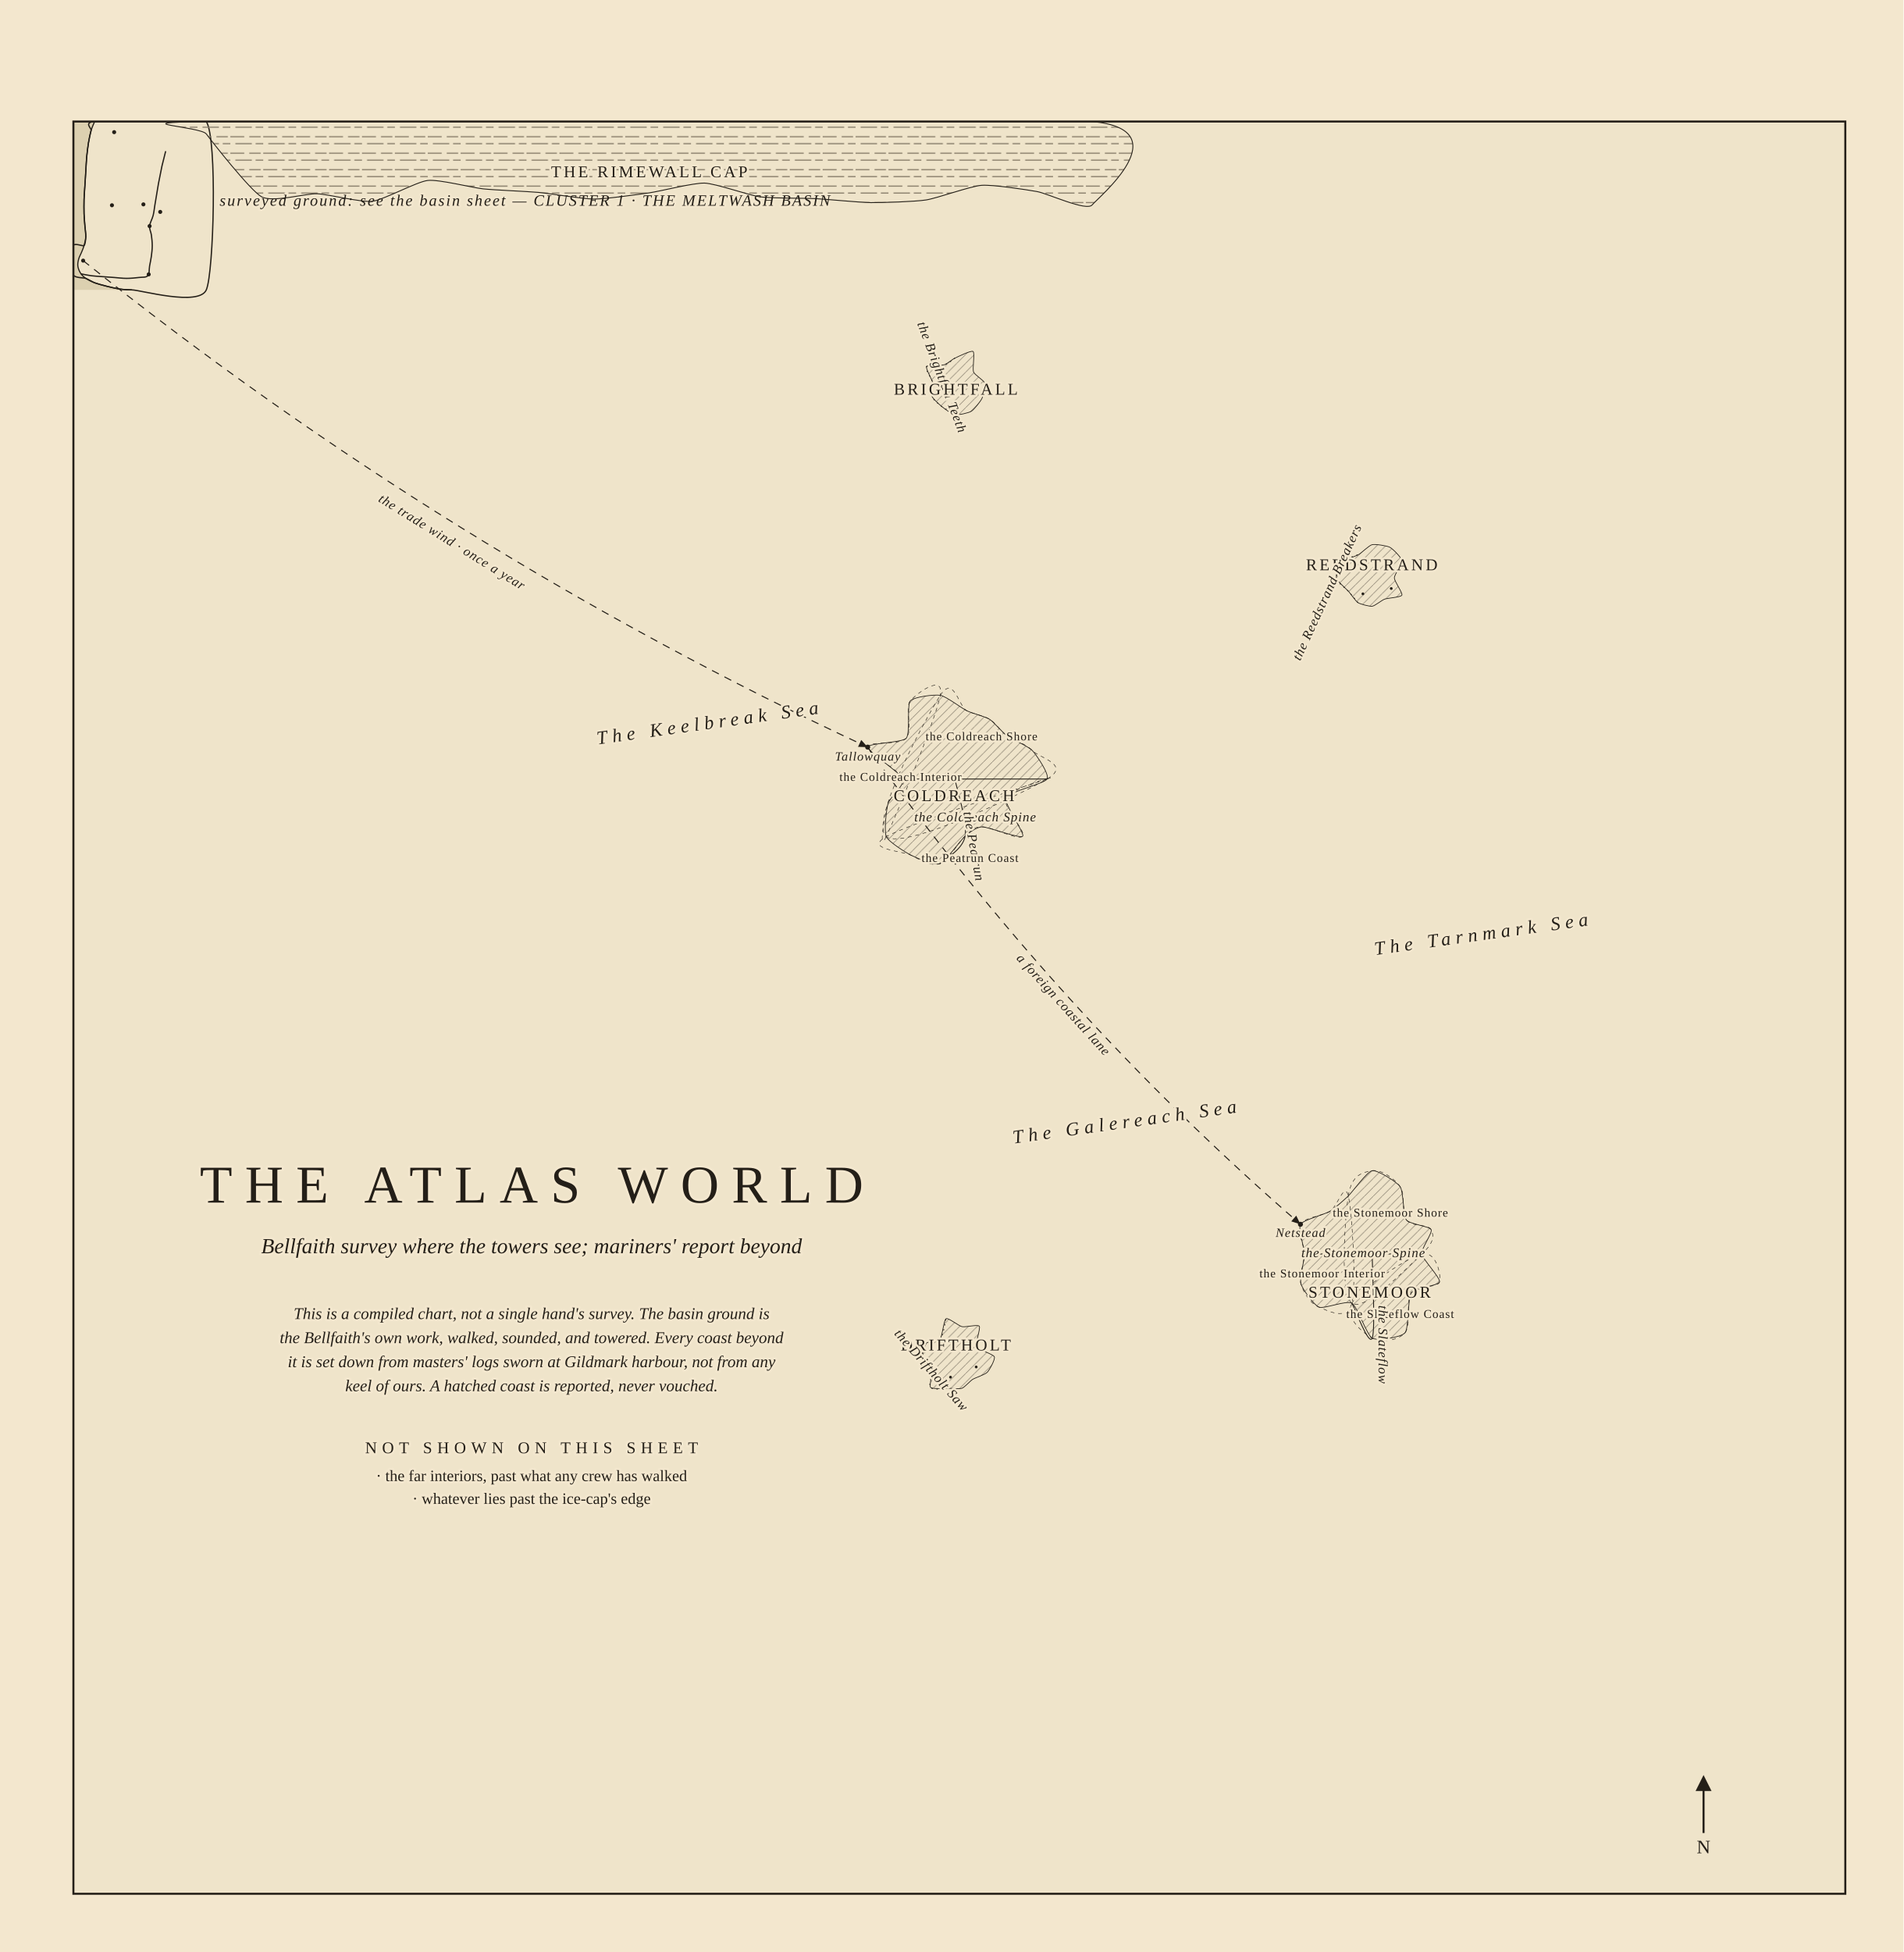
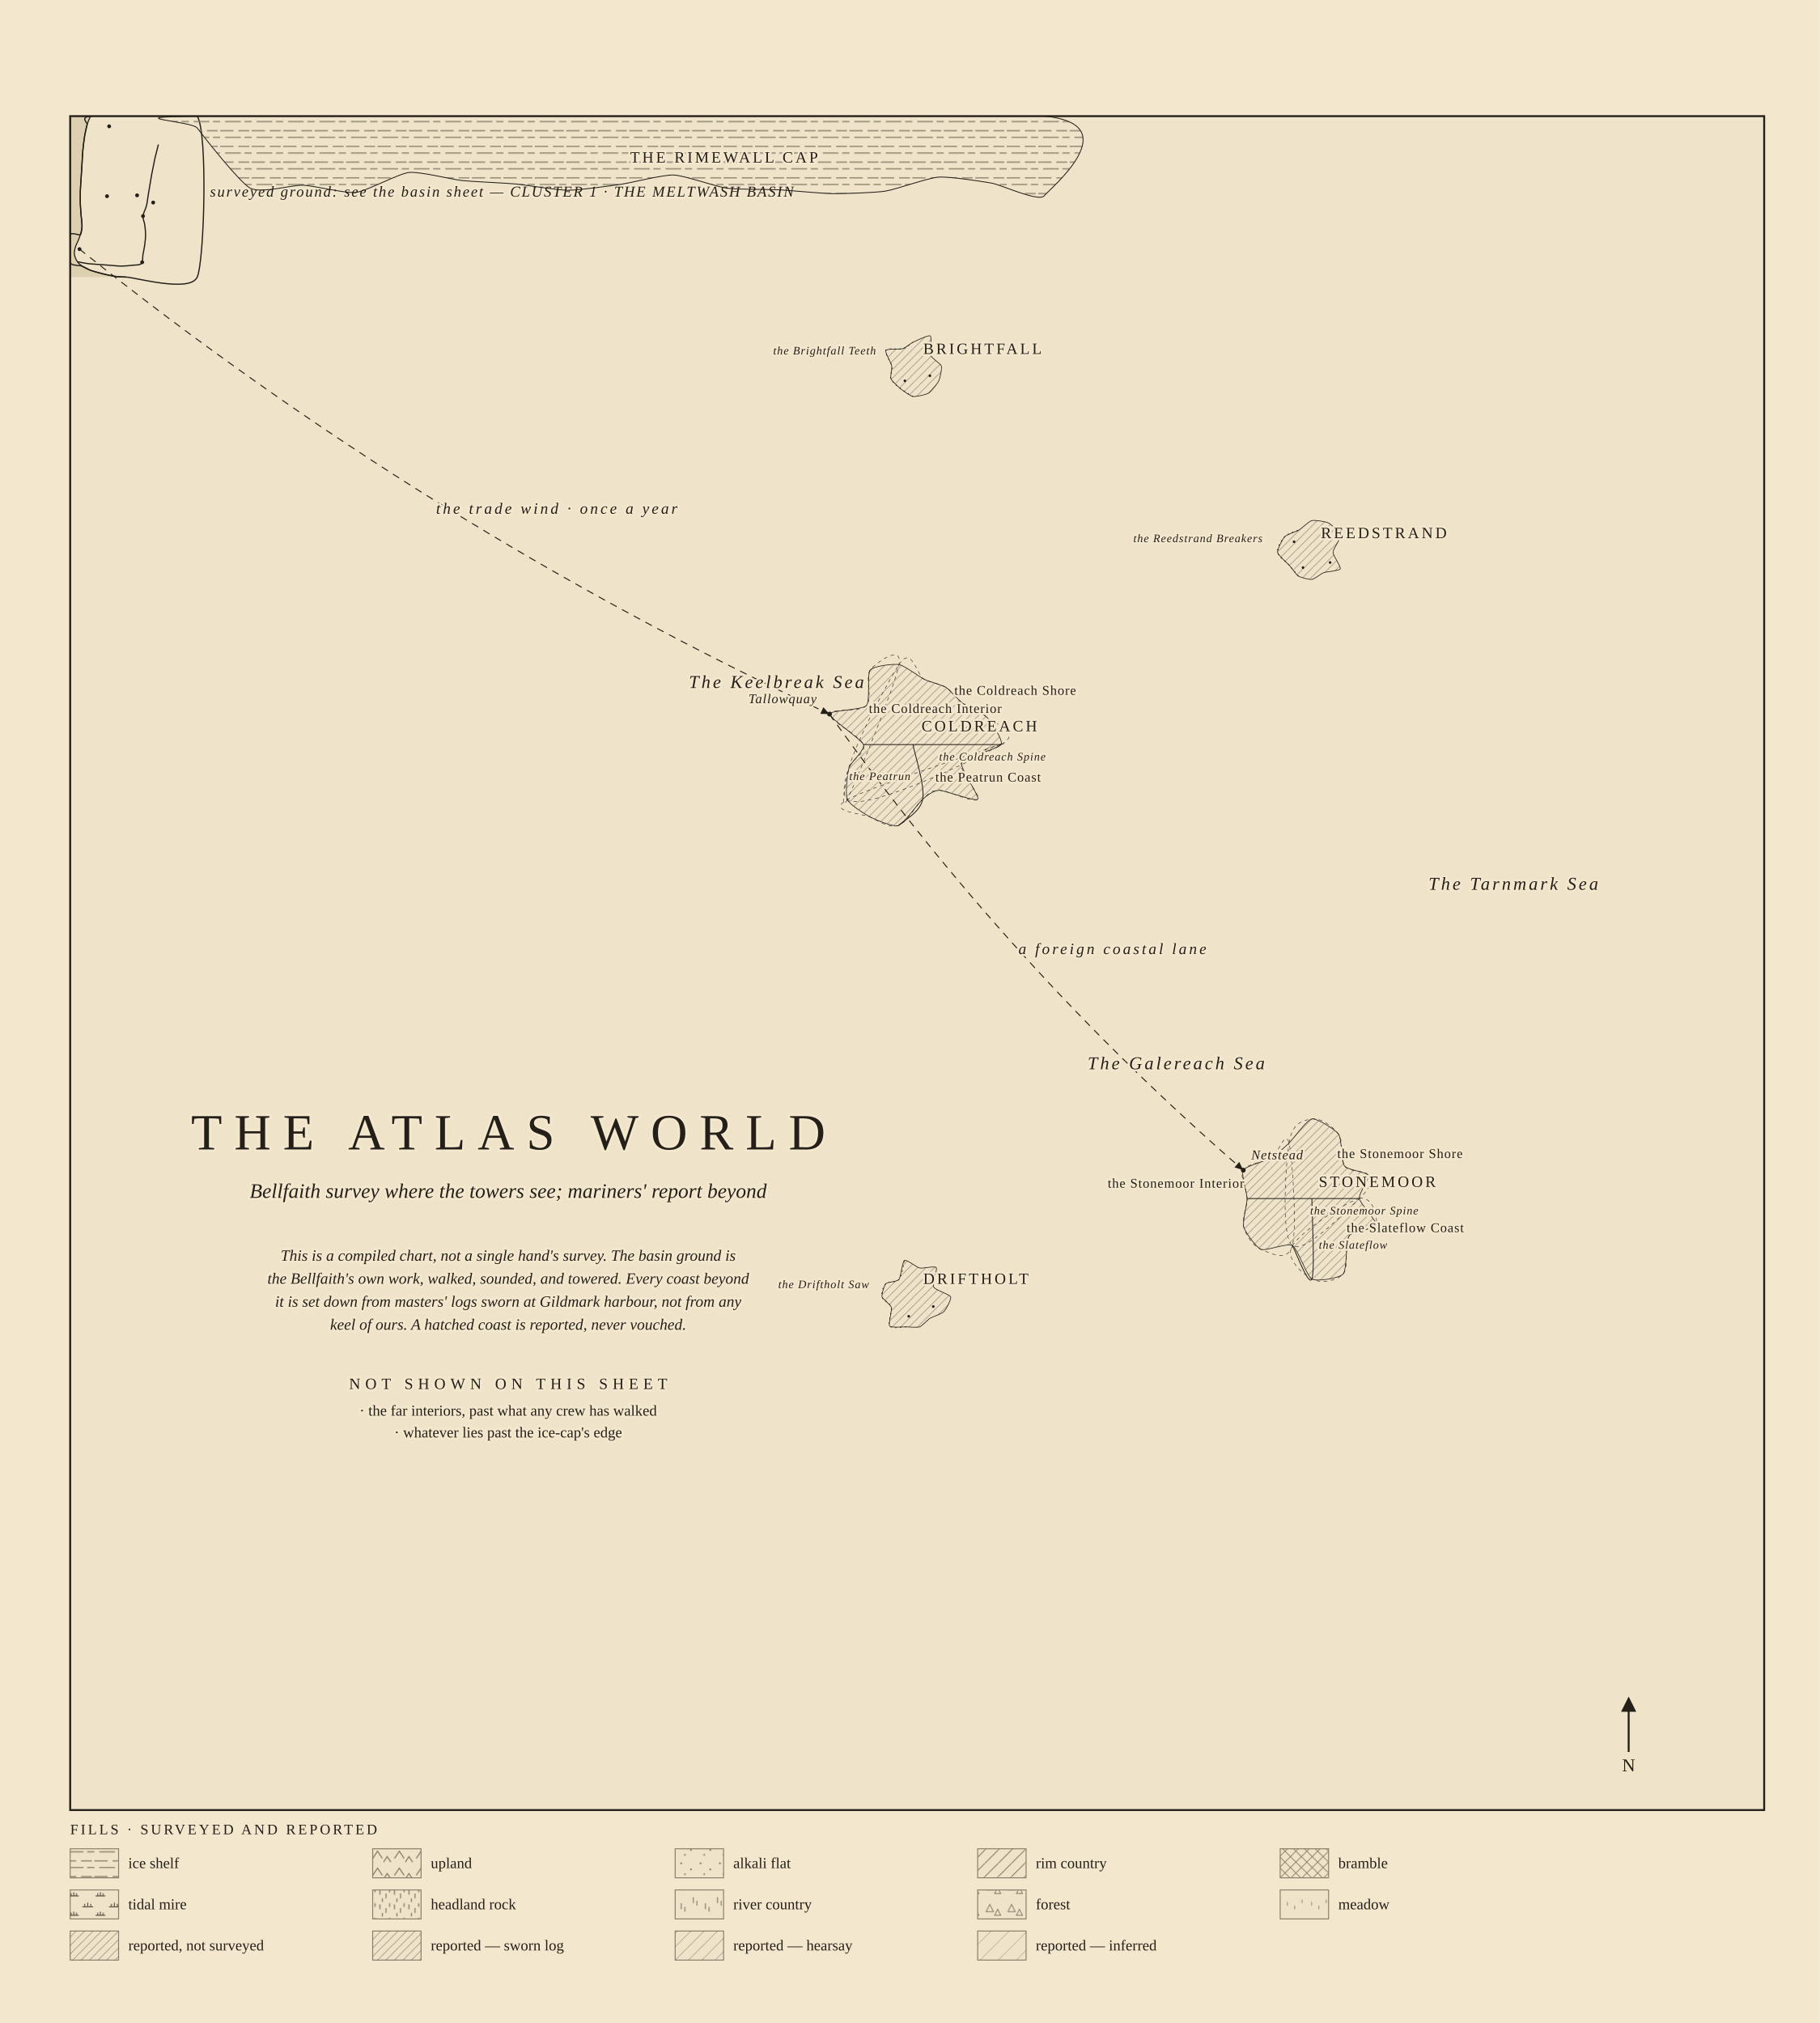
- <svg xmlns="http://www.w3.org/2000/svg" width="1504" height="1542" viewBox="0 0 1504 1542" role="img" aria-label="THE ATLAS WORLD — Bellfaith survey where the towers see; mariners' report beyond">
+ <svg xmlns="http://www.w3.org/2000/svg" width="1504" height="1672" viewBox="0 0 1504 1672" role="img" aria-label="THE ATLAS WORLD — Bellfaith survey where the towers see; mariners' report beyond">
  <defs>
-     <pattern id="pIce" width="26" height="13" patternUnits="userSpaceOnUse">
-       <path d="M0,4 h11 M15,4 h9 M4,9.5 h13 M20,9.5 h6" stroke="#8a7f6c" stroke-width="0.9" fill="none" />
-     </pattern>
-     <pattern id="pUpland" width="18" height="14" patternUnits="userSpaceOnUse">
-       <path d="M2,10 l4,-6 l4,6 M11,13 l3,-4.5 l3,4.5" stroke="#8a7f6c" stroke-width="0.9" fill="none" />
+     <pattern id="pBramble" width="9" height="9" patternUnits="userSpaceOnUse">
+       <path d="M0,9 l9,-9 M0,0 l9,9" stroke="#8a7f6c" stroke-width="0.65" fill="none" />
    </pattern>
    <pattern id="pFlat" width="16" height="16" patternUnits="userSpaceOnUse">
      <circle cx="3" cy="4" r="0.8" fill="#8a7f6c" />
      <circle cx="11" cy="9" r="0.8" fill="#8a7f6c" />
      <circle cx="6" cy="13" r="0.7" fill="#8a7f6c" />
    </pattern>
-     <pattern id="pRim" width="11" height="11" patternUnits="userSpaceOnUse">
-       <path d="M0,11 l11,-11" stroke="#8a7f6c" stroke-width="0.75" fill="none" />
+     <pattern id="pForest" width="18" height="18" patternUnits="userSpaceOnUse">
+       <path d="M5,14 l3,-6 l3,6 Z M12,17 l2.5,-5 l2.5,5 Z" fill="none" stroke="#8a7f6c" stroke-width="0.7" />
    </pattern>
-     <pattern id="pBramble" width="9" height="9" patternUnits="userSpaceOnUse">
-       <path d="M0,9 l9,-9 M0,0 l9,9" stroke="#8a7f6c" stroke-width="0.65" fill="none" />
+     <pattern id="pIce" width="26" height="13" patternUnits="userSpaceOnUse">
+       <path d="M0,4 h11 M15,4 h9 M4,9.5 h13 M20,9.5 h6" stroke="#8a7f6c" stroke-width="0.9" fill="none" />
+     </pattern>
+     <pattern id="pMeadow" width="20" height="20" patternUnits="userSpaceOnUse">
+       <path d="M4,15 v-3 M10,18 v-3 M16,13 v-3" stroke="#8a7f6c" stroke-width="0.6" fill="none" />
    </pattern>
    <pattern id="pMire" width="22" height="16" patternUnits="userSpaceOnUse">
      <path d="M2,8 h9 M6.5,8 v-3.5 M4,8 v-2.5 M9,8 v-2.5" stroke="#5d5344" stroke-width="0.8" fill="none" />
      <path d="M13,15 h8 M17,15 v-3 M14.8,15 v-2.2 M19.2,15 v-2.2" stroke="#5d5344" stroke-width="0.8" fill="none" />
    </pattern>
-     <pattern id="pRock" width="12" height="12" patternUnits="userSpaceOnUse">
-       <path d="M2,2 v4 M7,5 v4 M10,1 v3 M4,9 v3" stroke="#8a7f6c" stroke-width="0.9" fill="none" />
+     <pattern id="pReported" width="7" height="7" patternUnits="userSpaceOnUse">
+       <path d="M0,7 L7,0" stroke="#241f18" stroke-width="0.45" opacity="0.5" />
+     </pattern>
+     <pattern id="pReportedHearsay" width="11" height="11" patternUnits="userSpaceOnUse">
+       <path d="M0,11 L11,0" stroke="#241f18" stroke-width="0.45" opacity="0.42" />
+     </pattern>
+     <pattern id="pReportedInferred" width="15" height="15" patternUnits="userSpaceOnUse">
+       <path d="M0,15 L15,0" stroke="#241f18" stroke-width="0.45" opacity="0.3" />
+     </pattern>
+     <pattern id="pReportedSworn" width="7" height="7" patternUnits="userSpaceOnUse">
+       <path d="M0,7 L7,0" stroke="#241f18" stroke-width="0.45" opacity="0.5" />
+     </pattern>
+     <pattern id="pRim" width="11" height="11" patternUnits="userSpaceOnUse">
+       <path d="M0,11 l11,-11" stroke="#8a7f6c" stroke-width="0.75" fill="none" />
    </pattern>
    <pattern id="pRiver" width="20" height="18" patternUnits="userSpaceOnUse">
      <path d="M3,12 v-5 M6,14 v-4 M13,7 v-5 M16,9 v-4" stroke="#8a7f6c" stroke-width="0.8" fill="none" />
    </pattern>
-     <pattern id="pReported" width="7" height="7" patternUnits="userSpaceOnUse">
-       <path d="M0,7 L7,0" stroke="#241f18" stroke-width="0.45" opacity="0.5" />
+     <pattern id="pRock" width="12" height="12" patternUnits="userSpaceOnUse">
+       <path d="M2,2 v4 M7,5 v4 M10,1 v3 M4,9 v3" stroke="#8a7f6c" stroke-width="0.9" fill="none" />
+     </pattern>
+     <pattern id="pUpland" width="18" height="14" patternUnits="userSpaceOnUse">
+       <path d="M2,10 l4,-6 l4,6 M11,13 l3,-4.5 l3,4.5" stroke="#8a7f6c" stroke-width="0.9" fill="none" />
    </pattern>
    <clipPath id="clip-sheet">
      <rect x="58" y="96" width="1400" height="1400" />
    </clipPath>
  </defs>
  <style>
  text { font-family: Georgia, "Iowan Old Style", "Times New Roman", serif; fill: #241f18; }
  .lbl { paint-order: stroke fill; stroke: #f3e7ce; stroke-width: 3.4px; stroke-linejoin: round; }
  .zn { paint-order: stroke fill; stroke: #f3e7ce; stroke-width: 3.8px; stroke-linejoin: round; }
+   use { color: #241f18; fill: none; }
</style>
-   <rect width="1504" height="1542" fill="#f3e7ce" />
+   <rect width="1504" height="1672" fill="#f3e7ce" />
  <rect x="58" y="96" width="1400" height="1400" fill="#efe4ca" />
  <g clip-path="url(#clip-sheet)">
    <path d="M58,96 L74.8,96 L72,103 L69.9,112.8 L68.5,124 L67.8,135.2 L67.1,146.4 L66.4,157.6 L66.4,168.8 L67.1,178.6 L67.8,187 L66.4,194 L58,194 Z" fill="#dcd0b0" />
    <path d="M74.8,96 C74.33,97.17 72.82,100.2 72,103 C71.18,105.8 70.48,109.3 69.9,112.8 C69.32,116.3 68.85,120.27 68.5,124 C68.15,127.73 68.03,131.47 67.8,135.2 C67.57,138.93 67.33,142.67 67.1,146.4 C66.87,150.13 66.52,153.87 66.4,157.6 C66.28,161.33 66.28,165.3 66.4,168.8 C66.52,172.3 66.87,175.57 67.1,178.6 C67.33,181.63 67.92,184.43 67.8,187 C67.68,189.57 66.98,191.9 66.4,194 C65.82,196.1 65,197.85 64.3,199.6 C63.6,201.35 62.67,202.75 62.2,204.5 C61.73,206.25 61.27,208.23 61.5,210.1 C61.73,211.97 62.55,214.07 63.6,215.7 C64.65,217.33 65.93,218.62 67.8,219.9 C69.67,221.18 72,222.35 74.8,223.4 C77.6,224.45 81.33,225.38 84.6,226.2 C87.87,227.02 91.13,227.83 94.4,228.3 C97.67,228.77 102.57,228.88 104.2,229 L58,229 L58,96 Z" fill="#dcd0b0" />
    <path d="M74.8,96 C74.33,97.17 72.82,100.2 72,103 C71.18,105.8 70.48,109.3 69.9,112.8 C69.32,116.3 68.85,120.27 68.5,124 C68.15,127.73 68.03,131.47 67.8,135.2 C67.57,138.93 67.33,142.67 67.1,146.4 C66.87,150.13 66.52,153.87 66.4,157.6 C66.28,161.33 66.28,165.3 66.4,168.8 C66.52,172.3 66.87,175.57 67.1,178.6 C67.33,181.63 67.92,184.43 67.8,187 C67.68,189.57 66.98,191.9 66.4,194 C65.82,196.1 65,197.85 64.3,199.6 C63.6,201.35 62.67,202.75 62.2,204.5 C61.73,206.25 61.27,208.23 61.5,210.1 C61.73,211.97 62.55,214.07 63.6,215.7 C64.65,217.33 65.93,218.62 67.8,219.9 C69.67,221.18 72,222.35 74.8,223.4 C77.6,224.45 81.33,225.38 84.6,226.2 C87.87,227.02 91.13,227.83 94.4,228.3 C97.67,228.77 102.57,228.88 104.2,229" fill="none" stroke="#241f18" stroke-width="0.9" />
    <path d="M163,96 C171.82,109.3 168.88,215.7 163,229 C157.12,242.3 111.06,229.07 104.2,229 C97.34,228.93 96.36,228.58 94.4,228.3 C92.44,228.02 86.56,226.69 84.6,226.2 C82.64,225.71 76.48,224.03 74.8,223.4 C73.12,222.77 69.48,220.53 67.8,219.9 C66.12,219.27 58.98,219.69 58,217.1 C57.02,214.51 57.16,196.31 58,194 C58.84,191.69 65.42,194.7 66.4,194 C67.38,193.3 67.73,188.54 67.8,187 C67.87,185.46 67.24,180.42 67.1,178.6 C66.96,176.78 66.47,170.9 66.4,168.8 C66.33,166.7 66.33,159.84 66.4,157.6 C66.47,155.36 66.96,148.64 67.1,146.4 C67.24,144.16 67.66,137.44 67.8,135.2 C67.94,132.96 68.29,126.24 68.5,124 C68.71,121.76 69.55,114.9 69.9,112.8 C70.25,110.7 71.51,104.68 72,103 C72.49,101.32 65.7,96.7 74.8,96 C83.9,95.3 154.18,82.7 163,96 Z" fill="none" stroke="#241f18" stroke-width="1" />
    <path d="M130.8,119.8 C130.57,120.73 129.87,123.53 129.4,125.4 C128.93,127.27 128.47,128.9 128,131 C127.53,133.1 127.07,135.67 126.6,138 C126.13,140.33 125.67,142.43 125.2,145 C124.73,147.57 124.27,150.6 123.8,153.4 C123.33,156.2 122.87,159 122.4,161.8 C121.93,164.6 121.7,167.4 121,170.2 C120.3,173 118.43,176.03 118.2,178.6 C117.97,181.17 119.25,183.03 119.6,185.6 C119.95,188.17 120.3,191.2 120.3,194 C120.3,196.8 119.95,199.72 119.6,202.4 C119.25,205.08 118.67,207.53 118.2,210.1 C117.73,212.67 118.2,216.28 116.8,217.8 C115.4,219.32 112.6,218.85 109.8,219.2 C107,219.55 103.27,219.9 100,219.9 C96.73,219.9 93.47,219.43 90.2,219.2 C86.93,218.97 83.43,218.73 80.4,218.5 C77.37,218.27 74.68,218.15 72,217.8 C69.32,217.45 65.58,216.63 64.3,216.4" fill="none" stroke="#241f18" stroke-width="1" stroke-linecap="round" />
    <circle class="town-dot" cx="90.2" cy="104.4" r="1.6" fill="#241f18" />
    <circle class="town-dot" cx="88.45" cy="162.15" r="1.6" fill="#241f18" />
    <circle class="town-dot" cx="126.6" cy="167.4" r="1.6" fill="#241f18" />
    <circle class="town-dot" cx="65.7" cy="205.9" r="1.6" fill="#241f18" />
    <circle class="town-dot" cx="118.2" cy="178.6" r="1.6" fill="#241f18" />
    <circle class="town-dot" cx="113.3" cy="161.45" r="1.6" fill="#241f18" />
    <circle class="town-dot" cx="117.5" cy="216.75" r="1.6" fill="#241f18" />
    <text class="lbl" x="173.5" y="162.5" font-size="12.5" font-style="italic" letter-spacing="1.2" fill="#5d5344">surveyed ground: see the basin sheet — CLUSTER 1 · THE MELTWASH BASIN</text>
    <path d="M777.95,302.5 C778.62,304.6 776.9,312.51 775.85,314.75 C774.8,316.99 769.59,323.61 767.45,324.9 C765.32,326.2 756.84,328.09 754.5,327.7 C752.16,327.32 745.82,322.52 744,321.05 C742.18,319.58 737,314.86 736.3,313 C735.6,311.15 737.42,304.85 737,302.5 C736.58,300.15 731.19,290.99 732.1,289.55 C733.01,288.12 743.86,288.82 746.1,288.15 C748.34,287.49 752.23,283.95 754.5,282.9 C756.78,281.85 767.38,276.57 768.85,277.65 C770.32,278.74 768.29,291.27 769.2,293.75 C770.11,296.24 777.29,300.4 777.95,302.5 Z" fill="url(#pReported)" stroke="#241f18" stroke-width="0.55" class="coast-reported" />
    <path d="M754.5,327.7 C752.75,326.59 747.03,323.5 744,321.05 C740.97,318.6 737.47,316.09 736.3,313 C735.13,309.91 737.7,306.41 737,302.5 C736.3,298.59 730.58,291.94 732.1,289.55 C733.62,287.16 742.37,289.26 746.1,288.15 C749.83,287.04 753.1,283.77 754.5,282.9" fill="none" stroke="#241f18" stroke-width="0.7" stroke-dasharray="1 3" />
    <circle cx="768.5" cy="310.55" r="1.1" fill="#241f18" />
    <circle cx="747.85" cy="314.75" r="1.1" fill="#241f18" />
    <path d="M827.3,615.4 C825.2,619.11 796.68,625.59 794.75,630.1 C792.83,634.62 809.91,658.24 808.05,660.55 C806.2,662.86 780.75,653.2 776.2,653.2 C771.65,653.2 765.91,657.65 762.55,660.55 C759.19,663.46 746.87,680.75 742.6,682.25 C738.33,683.76 724.09,677.73 719.85,675.6 C715.62,673.47 702.07,665 700.25,660.9 C698.43,656.81 700.32,639.2 701.65,634.65 C702.98,630.1 715.16,619.85 713.55,615.4 C711.94,610.95 685.31,593.42 685.55,590.2 C685.8,586.98 712.64,586.84 716,583.2 C719.36,579.56 716.46,557.2 719.15,553.8 C721.85,550.41 738.47,548.48 742.95,549.25 C747.43,550.02 760.07,559.61 763.95,561.5 C767.84,563.39 778.65,566.19 781.8,568.15 C784.95,570.11 792.06,578.62 795.45,581.1 C798.84,583.59 812.57,589.57 815.75,593 C818.94,596.43 829.4,611.69 827.3,615.4 Z" fill="url(#pReported)" stroke="#241f18" stroke-width="0.55" class="coast-reported" />
    <path d="M700.25,660.9 C693.37,675.13 699.43,642.23 701.65,634.65 C703.87,627.07 716.23,622.81 713.55,615.4 C710.87,607.99 685.14,595.57 685.55,590.2 C685.96,584.83 710.4,589.27 716,583.2 C721.6,577.13 714.66,559.46 719.15,553.8 C723.64,548.14 746.1,531.4 742.95,549.25 C739.8,567.1 707.13,646.67 700.25,660.9 Z" fill="none" stroke="#241f18" stroke-width="0.4" stroke-dasharray="3 3" class="region-bound" />
    <path d="M742.95,549.25 C753.57,532.68 757.48,558.35 763.95,561.5 C770.43,564.65 776.55,564.88 781.8,568.15 C787.05,571.42 789.79,576.96 795.45,581.1 C801.11,585.24 810.44,587.28 815.75,593 C821.06,598.72 846.55,604.08 827.3,615.4 C808.05,626.72 714.31,671.93 700.25,660.9 C686.19,649.88 732.33,565.82 742.95,549.25 Z" fill="none" stroke="#241f18" stroke-width="0.4" stroke-dasharray="3 3" class="region-bound" />
    <path d="M827.3,615.4 C843.05,610.27 797.96,622.57 794.75,630.1 C791.54,637.63 811.14,656.7 808.05,660.55 C804.96,664.4 783.78,653.2 776.2,653.2 C768.62,653.2 768.15,655.71 762.55,660.55 C756.95,665.39 749.72,679.74 742.6,682.25 C735.48,684.76 726.91,679.16 719.85,675.6 C712.79,672.04 682.34,670.93 700.25,660.9 C718.16,650.87 811.55,620.53 827.3,615.4 Z" fill="none" stroke="#241f18" stroke-width="0.4" stroke-dasharray="3 3" class="region-bound" />
    <path d="M827.3,615.4 L713.55,615.4" fill="none" stroke="#241f18" stroke-width="0.7" />
    <path d="M754.5,615.4 C755.84,622.93 764.53,649.41 762.55,660.55 C760.57,671.69 745.93,678.63 742.6,682.25" fill="none" stroke="#241f18" stroke-width="0.7" />
    <circle cx="685.55" cy="590.2" r="2" fill="#241f18" />
    <path d="M785.65,1071.8 C786.49,1073.83 781.77,1082.27 780.05,1084.05 C778.34,1085.84 770.5,1088.39 768.5,1089.65 C766.51,1090.91 762.06,1095.95 760.1,1096.65 C758.14,1097.35 751.39,1096.72 748.9,1096.65 C746.42,1096.58 736.48,1097.56 735.25,1095.95 C734.03,1094.34 737.28,1082.97 736.65,1080.55 C736.02,1078.14 729.41,1073.76 728.95,1071.8 C728.5,1069.84 730.7,1062.39 732.1,1060.95 C733.5,1059.51 741.41,1059.38 742.95,1057.45 C744.49,1055.52 745.79,1042.65 747.5,1041.7 C749.22,1040.76 757.48,1047.41 760.1,1048 C762.73,1048.6 772.59,1046.07 773.75,1047.65 C774.91,1049.22 770.46,1061.34 771.65,1063.75 C772.84,1066.17 784.81,1069.77 785.65,1071.8 Z" fill="url(#pReported)" stroke="#241f18" stroke-width="0.55" class="coast-reported" />
    <path d="M748.9,1096.65 C746.63,1096.53 737.29,1098.63 735.25,1095.95 C733.21,1093.27 737.7,1084.57 736.65,1080.55 C735.6,1076.53 729.71,1075.07 728.95,1071.8 C728.19,1068.53 729.77,1063.34 732.1,1060.95 C734.43,1058.56 740.38,1060.66 742.95,1057.45 C745.52,1054.24 746.74,1044.32 747.5,1041.7" fill="none" stroke="#241f18" stroke-width="0.7" stroke-dasharray="1 3" />
    <circle cx="771.3" cy="1079.85" r="1.1" fill="#241f18" />
    <circle cx="751" cy="1087.9" r="1.1" fill="#241f18" />
    <path d="M1101.7,456.5 C1101.7,459.23 1108.42,468.47 1107.65,470.15 C1106.88,471.83 1096.35,472.43 1094,473.3 C1091.66,474.18 1086.3,478.62 1084.2,478.9 C1082.1,479.18 1074.86,477.26 1073,476.1 C1071.15,474.95 1067.37,469.31 1065.65,467.35 C1063.94,465.39 1056.24,458.88 1055.85,456.5 C1055.47,454.12 1060.02,445.41 1061.8,443.55 C1063.59,441.7 1071.46,439.28 1073.7,437.95 C1075.94,436.62 1081.75,430.81 1084.2,430.25 C1086.65,429.69 1095.86,431.09 1098.2,432.35 C1100.55,433.61 1107.3,440.44 1107.65,442.85 C1108,445.27 1101.7,453.77 1101.7,456.5 Z" fill="url(#pReported)" stroke="#241f18" stroke-width="0.55" class="coast-reported" />
    <path d="M1073,476.1 C1071.77,474.64 1068.51,470.62 1065.65,467.35 C1062.79,464.08 1056.49,460.47 1055.85,456.5 C1055.21,452.53 1058.83,446.64 1061.8,443.55 C1064.77,440.46 1071.72,438.88 1073.7,437.95" fill="none" stroke="#241f18" stroke-width="0.7" stroke-dasharray="1 3" />
    <circle cx="1099.25" cy="464.9" r="1.1" fill="#241f18" />
    <circle cx="1076.85" cy="469.1" r="1.1" fill="#241f18" />
    <circle cx="1069.5" cy="447.75" r="1.1" fill="#241f18" />
    <path d="M163,96 C233,95.02 793,89.42 863,96 C933,102.58 867.38,156.27 863,161.8 C858.63,167.33 828,152.84 819.25,151.3 C810.5,149.76 784.25,145.74 775.5,146.4 C766.75,147.07 740.5,156.58 731.75,157.95 C723,159.32 696.75,160.16 688,160.05 C679.25,159.95 653,157.35 644.25,156.9 C635.5,156.45 609.25,156.73 600.5,155.5 C591.75,154.27 565.5,144.97 556.75,144.65 C548,144.34 521.75,151.09 513,152.35 C504.25,153.61 478,157.29 469.25,157.25 C460.5,157.22 434.25,152.81 425.5,152 C416.75,151.2 390.5,150.14 381.75,149.2 C373,148.26 346.75,141.57 338,142.55 C329.25,143.53 303,157.95 294.25,159 C285.5,160.05 259.25,153.4 250.5,153.05 C241.75,152.7 215.5,160.23 206.75,155.5 C198,150.78 167.38,111.75 163,105.8 C158.63,99.85 93,96.98 163,96 Z" fill="url(#pIce)" stroke="#241f18" stroke-width="0.7" />
    <path d="M1123.4,990.6 C1124.06,994.73 1138.24,1009.57 1137.4,1012.65 C1136.56,1015.73 1117.73,1017.38 1115,1021.4 C1112.27,1025.42 1113.18,1049.33 1110.1,1052.9 C1107.02,1056.47 1088.4,1059.45 1084.2,1057.1 C1080,1054.76 1072.3,1031.9 1068.1,1029.45 C1063.9,1027 1046.22,1034.14 1042.2,1032.6 C1038.18,1031.06 1029.01,1018.25 1027.85,1014.05 C1026.7,1009.85 1030.69,995.29 1030.65,990.6 C1030.62,985.91 1025.51,970.51 1027.5,967.15 C1029.49,963.79 1046.82,959.24 1050.6,957 C1054.38,954.76 1061.94,947.97 1065.3,944.75 C1068.66,941.53 1080.11,925.54 1084.2,924.8 C1088.3,924.07 1103.56,933.52 1106.25,937.4 C1108.95,941.29 1108.7,960.26 1111.15,963.65 C1113.6,967.05 1129.52,968.66 1130.75,971.35 C1131.98,974.05 1122.73,986.47 1123.4,990.6 Z" fill="url(#pReported)" stroke="#241f18" stroke-width="0.55" class="coast-reported" />
    <path d="M1123.4,990.6 C1134.95,987.8 1138.8,1007.52 1137.4,1012.65 C1136,1017.78 1119.55,1014.69 1115,1021.4 C1110.45,1028.11 1115.23,1046.95 1110.1,1052.9 C1104.97,1058.85 1091.2,1061.01 1084.2,1057.1 C1077.2,1053.19 1061.57,1040.53 1068.1,1029.45 C1074.63,1018.37 1111.85,993.4 1123.4,990.6 Z" fill="none" stroke="#241f18" stroke-width="0.4" stroke-dasharray="3 3" class="region-bound" />
    <path d="M1068.1,1029.45 C1064.25,1044.09 1048.91,1035.17 1042.2,1032.6 C1035.49,1030.03 1029.78,1021.05 1027.85,1014.05 C1025.93,1007.05 1030.71,998.42 1030.65,990.6 C1030.59,982.78 1024.18,972.75 1027.5,967.15 C1030.82,961.55 1044.3,960.73 1050.6,957 C1056.9,953.27 1062.38,932.68 1065.3,944.75 C1068.22,956.83 1071.95,1014.81 1068.1,1029.45 Z" fill="none" stroke="#241f18" stroke-width="0.4" stroke-dasharray="3 3" class="region-bound" />
    <path d="M1065.3,944.75 C1067.98,927.31 1077.38,926.03 1084.2,924.8 C1091.02,923.58 1101.76,930.93 1106.25,937.4 C1110.74,943.88 1107.07,957.99 1111.15,963.65 C1115.23,969.31 1128.71,966.86 1130.75,971.35 C1132.79,975.84 1133.84,980.92 1123.4,990.6 C1112.96,1000.28 1077.78,1037.09 1068.1,1029.45 C1058.42,1021.81 1062.62,962.19 1065.3,944.75 Z" fill="none" stroke="#241f18" stroke-width="0.4" stroke-dasharray="3 3" class="region-bound" />
    <path d="M1123.4,990.6 L1030.65,990.6" fill="none" stroke="#241f18" stroke-width="0.7" />
    <path d="M1084.2,990.6 C1084.2,1001.68 1086.88,1050.63 1084.2,1057.1 C1081.52,1063.58 1070.78,1034.06 1068.1,1029.45" fill="none" stroke="#241f18" stroke-width="0.7" />
    <circle cx="1027.5" cy="967.15" r="2" fill="#241f18" />
  </g>
  <path d="M65.7,205.9 Q352.57,435.24 685.55,590.2" fill="none" stroke="#241f18" stroke-width="0.8" stroke-dasharray="6 5" class="sea-lane" />
  <path d="M685.55,590.2 l7,-3 l0,6 Z" fill="#241f18" transform="rotate(204.96 685.55 590.2)" />
  <path d="M685.55,590.2 Q833.91,799.19 1027.5,967.15" fill="none" stroke="#241f18" stroke-width="0.8" stroke-dasharray="6 5" class="sea-lane" />
  <path d="M1027.5,967.15 l7,-3 l0,6 Z" fill="#241f18" transform="rotate(220.95 1027.5 967.15)" />
  <text class="zn" x="420" y="950" text-anchor="middle" font-size="42" letter-spacing="10">THE ATLAS WORLD</text>
  <text class="zn" x="420" y="990" text-anchor="middle" font-size="17" font-style="italic" fill="#5d5344">Bellfaith survey where the towers see; mariners' report beyond</text>
  <text class="zn" x="420" y="1042" text-anchor="middle" font-size="13" font-style="italic" fill="#5d5344">This is a compiled chart, not a single hand's survey. The basin ground is</text>
  <text class="zn" x="420" y="1061" text-anchor="middle" font-size="13" font-style="italic" fill="#5d5344">the Bellfaith's own work, walked, sounded, and towered. Every coast beyond</text>
  <text class="zn" x="420" y="1080" text-anchor="middle" font-size="13" font-style="italic" fill="#5d5344">it is set down from masters' logs sworn at Gildmark harbour, not from any</text>
  <text class="zn" x="420" y="1099" text-anchor="middle" font-size="13" font-style="italic" fill="#5d5344">keel of ours. A hatched coast is reported, never vouched.</text>
  <text class="zn" x="420" y="1148" text-anchor="middle" font-size="13" letter-spacing="4" fill="#5d5344">NOT SHOWN ON THIS SHEET</text>
  <text class="zn" x="420" y="1170" text-anchor="middle" font-size="12.5" fill="#5d5344">·  the far interiors, past what any crew has walked</text>
  <text class="zn" x="420" y="1188" text-anchor="middle" font-size="12.5" fill="#5d5344">·  whatever lies past the ice-cap's edge</text>
-   <text class="lbl" x="736.34" y="300.76" dy="-5" transform="rotate(69.27 736.34 300.76)" text-anchor="middle" font-size="10.5" fill="#5d5344" letter-spacing="0.6" font-style="italic">the Brightfall Teeth</text>
-   <text class="lbl" x="755.2" y="316.76" dy="-5" transform="rotate(0 755.2 316.76)" text-anchor="middle" font-size="13" fill="#241f18" letter-spacing="2">BRIGHTFALL</text>
-   <text class="lbl" x="775.5" y="589.85" dy="-5" transform="rotate(0 775.5 589.85)" text-anchor="middle" font-size="9.5" fill="#8a7f6c" letter-spacing="0.6">the Coldreach Shore</text>
-   <text class="lbl" x="685.55" y="605.85" dy="-5" transform="rotate(0 685.55 605.85)" text-anchor="middle" font-size="10" fill="#5d5344" letter-spacing="0.6" font-style="italic">Tallowquay</text>
-   <text class="lbl" x="711.45" y="621.85" dy="-5" transform="rotate(0 711.45 621.85)" text-anchor="middle" font-size="9.5" fill="#8a7f6c" letter-spacing="0.6">the Coldreach Interior</text>
-   <text class="lbl" x="753.8" y="637.85" dy="-5" transform="rotate(0 753.8 637.85)" text-anchor="middle" font-size="13" fill="#241f18" letter-spacing="2">COLDREACH</text>
-   <text class="lbl" x="770.43" y="653.85" dy="-5" transform="rotate(0 770.43 653.85)" text-anchor="middle" font-size="10.5" fill="#5d5344" letter-spacing="0.6" font-style="italic">the Coldreach Spine</text>
-   <text class="lbl" x="761.11" y="669.85" dy="-5" transform="rotate(79.89 761.11 669.85)" text-anchor="middle" font-size="10.5" fill="#5d5344" letter-spacing="0.6" font-style="italic">the Peatrun</text>
-   <text class="lbl" x="766.4" y="685.85" dy="-5" transform="rotate(0 766.4 685.85)" text-anchor="middle" font-size="9.5" fill="#8a7f6c" letter-spacing="0.6">the Peatrun Coast</text>
-   <text class="lbl" x="755.2" y="1071.8" dy="-5" transform="rotate(0 755.2 1071.8)" text-anchor="middle" font-size="13" fill="#241f18" letter-spacing="2">DRIFTHOLT</text>
-   <text class="lbl" x="729.51" y="1087.8" dy="-5" transform="rotate(48.65 729.51 1087.8)" text-anchor="middle" font-size="10.5" fill="#5d5344" letter-spacing="0.6" font-style="italic">the Driftholt Saw</text>
-   <text class="lbl" x="1083.85" y="455.45" dy="-5" transform="rotate(0 1083.85 455.45)" text-anchor="middle" font-size="13" fill="#241f18" letter-spacing="2">REEDSTRAND</text>
-   <text class="lbl" x="1056.13" y="471.45" dy="-5" transform="rotate(-65.32 1056.13 471.45)" text-anchor="middle" font-size="10.5" fill="#5d5344" letter-spacing="0.6" font-style="italic">the Reedstrand Breakers</text>
-   <text class="lbl" x="513" y="145" dy="-5" transform="rotate(0 513 145)" text-anchor="middle" font-size="13" fill="#241f18" letter-spacing="2">THE RIMEWALL CAP</text>
-   <text class="lbl" x="1098.55" y="966.1" dy="-5" transform="rotate(0 1098.55 966.1)" text-anchor="middle" font-size="9.5" fill="#8a7f6c" letter-spacing="0.6">the Stonemoor Shore</text>
-   <text class="lbl" x="1027.5" y="982.1" dy="-5" transform="rotate(0 1027.5 982.1)" text-anchor="middle" font-size="10" fill="#5d5344" letter-spacing="0.6" font-style="italic">Netstead</text>
-   <text class="lbl" x="1077.02" y="998.1" dy="-5" transform="rotate(0 1077.02 998.1)" text-anchor="middle" font-size="10.5" fill="#5d5344" letter-spacing="0.6" font-style="italic">the Stonemoor Spine</text>
-   <text class="lbl" x="1044.65" y="1014.1" dy="-5" transform="rotate(0 1044.65 1014.1)" text-anchor="middle" font-size="9.5" fill="#8a7f6c" letter-spacing="0.6">the Stonemoor Interior</text>
-   <text class="lbl" x="1082.1" y="1030.1" dy="-5" transform="rotate(0 1082.1 1030.1)" text-anchor="middle" font-size="13" fill="#241f18" letter-spacing="2">STONEMOOR</text>
-   <text class="lbl" x="1106.25" y="1046.1" dy="-5" transform="rotate(0 1106.25 1046.1)" text-anchor="middle" font-size="9.5" fill="#8a7f6c" letter-spacing="0.6">the Slateflow Coast</text>
-   <text class="lbl" x="1084.2" y="1062.1" dy="-5" transform="rotate(90 1084.2 1062.1)" text-anchor="middle" font-size="10.5" fill="#5d5344" letter-spacing="0.6" font-style="italic">the Slateflow</text>
-   <text class="lbl" x="889.83" y="896.05" dy="-5" transform="rotate(-7.91 889.83 896.05)" text-anchor="middle" font-size="15" fill="#8a7f6c" letter-spacing="4" font-style="italic">The Galereach Sea</text>
-   <text class="lbl" x="560.33" y="580.9" dy="-5" transform="rotate(-7.91 560.33 580.9)" text-anchor="middle" font-size="15" fill="#8a7f6c" letter-spacing="4" font-style="italic">The Keelbreak Sea</text>
-   <text class="lbl" x="1171.58" y="747.7" dy="-5" transform="rotate(-7.91 1171.58 747.7)" text-anchor="middle" font-size="15" fill="#8a7f6c" letter-spacing="4" font-style="italic">The Tarnmark Sea</text>
-   <text class="lbl" x="352.57" y="435.24" dy="-5" transform="rotate(31.8 352.57 435.24)" text-anchor="middle" font-size="10.5" fill="#5d5344" letter-spacing="0.6" font-style="italic">the trade wind · once a year</text>
-   <text class="lbl" x="833.91" y="799.19" dy="-5" transform="rotate(47.79 833.91 799.19)" text-anchor="middle" font-size="10.5" fill="#5d5344" letter-spacing="0.6" font-style="italic">a foreign coastal lane</text>
+   <text class="lbl" x="898.83" y="883.75" font-size="15" font-style="italic" fill="#8a7f6c" letter-spacing="2">The Galereach Sea</text>
+   <text class="lbl" x="569.33" y="568.6" font-size="15" font-style="italic" fill="#8a7f6c" letter-spacing="2">The Keelbreak Sea</text>
+   <text class="lbl" x="1180.58" y="735.4" font-size="15" font-style="italic" fill="#8a7f6c" letter-spacing="2">The Tarnmark Sea</text>
+   <text class="lbl" x="763" y="292.54" font-size="13" fill="#241f18" letter-spacing="2">BRIGHTFALL</text>
+   <text class="lbl" x="761.6" y="604.39" font-size="13" fill="#241f18" letter-spacing="2">COLDREACH</text>
+   <text class="lbl" x="763" y="1061.14" font-size="13" fill="#241f18" letter-spacing="2">DRIFTHOLT</text>
+   <text class="lbl" x="1091.65" y="444.79" font-size="13" fill="#241f18" letter-spacing="2">REEDSTRAND</text>
+   <text class="lbl" x="520.8" y="134.34" font-size="13" fill="#241f18" letter-spacing="2">THE RIMEWALL CAP</text>
+   <text class="lbl" x="1089.9" y="980.99" font-size="13" fill="#241f18" letter-spacing="2">STONEMOOR</text>
+   <text class="lbl" x="360.37" y="424.58" font-size="13" font-style="italic" fill="#5d5344" letter-spacing="2">the trade wind · once a year</text>
+   <text class="lbl" x="841.71" y="788.53" font-size="13" font-style="italic" fill="#5d5344" letter-spacing="2">a foreign coastal lane</text>
+   <text class="lbl" x="718.05" y="589.23" font-size="11" fill="#241f18" letter-spacing="0.6">the Coldreach Interior</text>
+   <text class="lbl" x="788.7" y="574.23" font-size="11" fill="#241f18" letter-spacing="0.6">the Coldreach Shore</text>
+   <text class="lbl" x="773" y="645.93" font-size="11" fill="#241f18" letter-spacing="0.6">the Peatrun Coast</text>
+   <text class="lbl" x="1112.85" y="1018.33" font-size="11" fill="#241f18" letter-spacing="0.6">the Slateflow Coast</text>
+   <text class="lbl" x="915.45" y="981.58" font-size="11" fill="#241f18" letter-spacing="0.6">the Stonemoor Interior</text>
+   <text class="lbl" x="1105.15" y="957.08" font-size="11" fill="#241f18" letter-spacing="0.6">the Stonemoor Shore</text>
+   <text class="lbl" x="1034.1" y="958.13" font-size="11" font-style="italic" fill="#5d5344" letter-spacing="0.6">Netstead</text>
+   <text class="lbl" x="618.55" y="581.18" font-size="11" font-style="italic" fill="#5d5344" letter-spacing="0.6">Tallowquay</text>
+   <text class="lbl" x="638.97" y="292.97" font-size="9.5" font-style="italic" fill="#5d5344" letter-spacing="0.6">the Brightfall Teeth</text>
+   <text class="lbl" x="776.13" y="628.51" font-size="9.5" font-style="italic" fill="#5d5344" letter-spacing="0.6">the Coldreach Spine</text>
+   <text class="lbl" x="701.82" y="644.69" font-size="9.5" font-style="italic" fill="#5d5344" letter-spacing="0.6">the Peatrun</text>
+   <text class="lbl" x="643.15" y="1064.65" font-size="9.5" font-style="italic" fill="#5d5344" letter-spacing="0.6">the Driftholt Saw</text>
+   <text class="lbl" x="936.63" y="448.09" font-size="9.5" font-style="italic" fill="#5d5344" letter-spacing="0.6">the Reedstrand Breakers</text>
+   <text class="lbl" x="1082.72" y="1003.71" font-size="9.5" font-style="italic" fill="#5d5344" letter-spacing="0.6">the Stonemoor Spine</text>
+   <text class="lbl" x="1089.9" y="1032.06" font-size="9.5" font-style="italic" fill="#5d5344" letter-spacing="0.6">the Slateflow</text>
  <g stroke="#241f18" stroke-width="1.6" fill="none">
    <path d="M1346,1448 L1346,1406" />
    <path d="M1341,1414 L1346,1404 L1351,1414 Z" fill="#241f18" />
  </g>
  <text x="1346" y="1464" text-anchor="middle" font-size="15" letter-spacing="2" fill="#241f18">N</text>
  <rect x="58" y="96" width="1400" height="1400" fill="none" stroke="#241f18" stroke-width="1.6" />
+   <text x="58" y="1516" font-size="12" letter-spacing="2" fill="#5d5344">FILLS · SURVEYED AND REPORTED</text>
+   <rect x="58" y="1528" width="40" height="24" fill="#efe4ca" stroke="#8a7f6c" stroke-width="0.8" />
+   <rect x="58" y="1528" width="40" height="24" fill="url(#pIce)" />
+   <text x="106" y="1544" font-size="12.5" fill="#241f18">ice shelf</text>
+   <rect x="308" y="1528" width="40" height="24" fill="#efe4ca" stroke="#8a7f6c" stroke-width="0.8" />
+   <rect x="308" y="1528" width="40" height="24" fill="url(#pUpland)" />
+   <text x="356" y="1544" font-size="12.5" fill="#241f18">upland</text>
+   <rect x="558" y="1528" width="40" height="24" fill="#efe4ca" stroke="#8a7f6c" stroke-width="0.8" />
+   <rect x="558" y="1528" width="40" height="24" fill="url(#pFlat)" />
+   <text x="606" y="1544" font-size="12.5" fill="#241f18">alkali flat</text>
+   <rect x="808" y="1528" width="40" height="24" fill="#efe4ca" stroke="#8a7f6c" stroke-width="0.8" />
+   <rect x="808" y="1528" width="40" height="24" fill="url(#pRim)" />
+   <text x="856" y="1544" font-size="12.5" fill="#241f18">rim country</text>
+   <rect x="1058" y="1528" width="40" height="24" fill="#efe4ca" stroke="#8a7f6c" stroke-width="0.8" />
+   <rect x="1058" y="1528" width="40" height="24" fill="url(#pBramble)" />
+   <text x="1106" y="1544" font-size="12.5" fill="#241f18">bramble</text>
+   <rect x="58" y="1562" width="40" height="24" fill="#efe4ca" stroke="#8a7f6c" stroke-width="0.8" />
+   <rect x="58" y="1562" width="40" height="24" fill="url(#pMire)" />
+   <text x="106" y="1578" font-size="12.5" fill="#241f18">tidal mire</text>
+   <rect x="308" y="1562" width="40" height="24" fill="#efe4ca" stroke="#8a7f6c" stroke-width="0.8" />
+   <rect x="308" y="1562" width="40" height="24" fill="url(#pRock)" />
+   <text x="356" y="1578" font-size="12.5" fill="#241f18">headland rock</text>
+   <rect x="558" y="1562" width="40" height="24" fill="#efe4ca" stroke="#8a7f6c" stroke-width="0.8" />
+   <rect x="558" y="1562" width="40" height="24" fill="url(#pRiver)" />
+   <text x="606" y="1578" font-size="12.5" fill="#241f18">river country</text>
+   <rect x="808" y="1562" width="40" height="24" fill="#efe4ca" stroke="#8a7f6c" stroke-width="0.8" />
+   <rect x="808" y="1562" width="40" height="24" fill="url(#pForest)" />
+   <text x="856" y="1578" font-size="12.5" fill="#241f18">forest</text>
+   <rect x="1058" y="1562" width="40" height="24" fill="#efe4ca" stroke="#8a7f6c" stroke-width="0.8" />
+   <rect x="1058" y="1562" width="40" height="24" fill="url(#pMeadow)" />
+   <text x="1106" y="1578" font-size="12.5" fill="#241f18">meadow</text>
+   <rect x="58" y="1596" width="40" height="24" fill="#efe4ca" stroke="#8a7f6c" stroke-width="0.8" />
+   <rect x="58" y="1596" width="40" height="24" fill="url(#pReported)" />
+   <text x="106" y="1612" font-size="12.5" fill="#241f18">reported, not surveyed</text>
+   <rect x="308" y="1596" width="40" height="24" fill="#efe4ca" stroke="#8a7f6c" stroke-width="0.8" />
+   <rect x="308" y="1596" width="40" height="24" fill="url(#pReportedSworn)" />
+   <text x="356" y="1612" font-size="12.5" fill="#241f18">reported — sworn log</text>
+   <rect x="558" y="1596" width="40" height="24" fill="#efe4ca" stroke="#8a7f6c" stroke-width="0.8" />
+   <rect x="558" y="1596" width="40" height="24" fill="url(#pReportedHearsay)" />
+   <text x="606" y="1612" font-size="12.5" fill="#241f18">reported — hearsay</text>
+   <rect x="808" y="1596" width="40" height="24" fill="#efe4ca" stroke="#8a7f6c" stroke-width="0.8" />
+   <rect x="808" y="1596" width="40" height="24" fill="url(#pReportedInferred)" />
+   <text x="856" y="1612" font-size="12.5" fill="#241f18">reported — inferred</text>
</svg>
